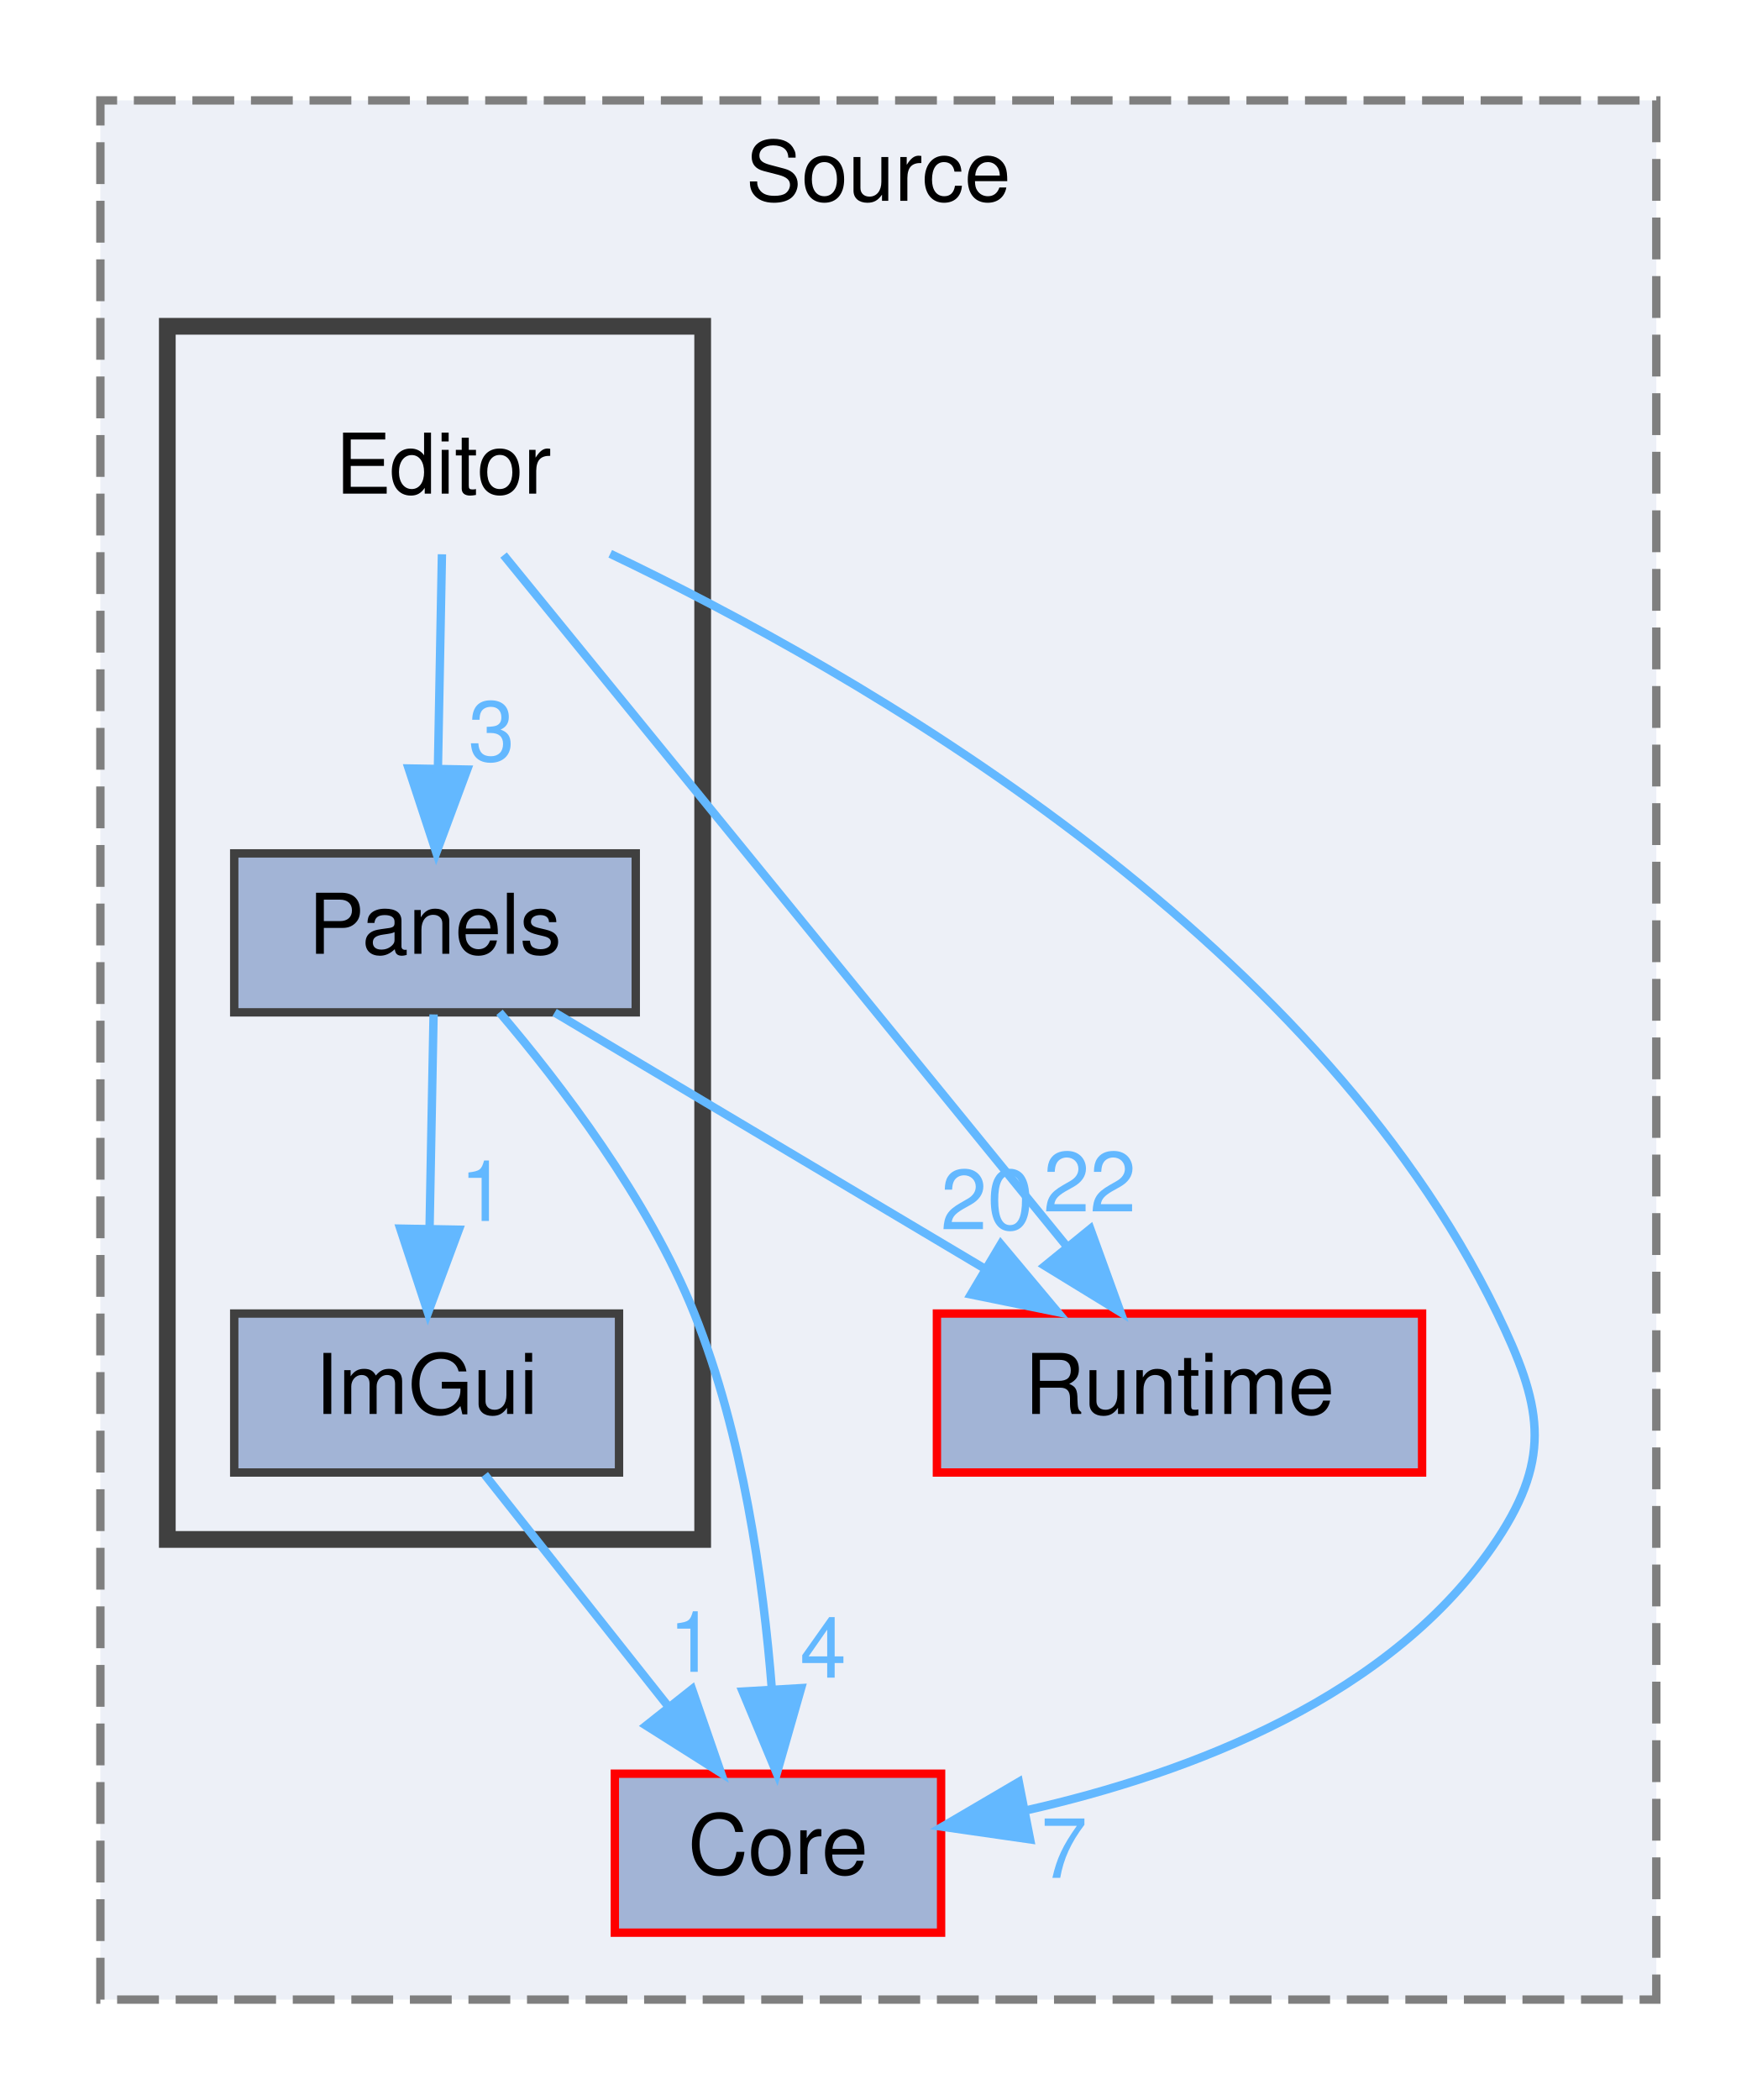
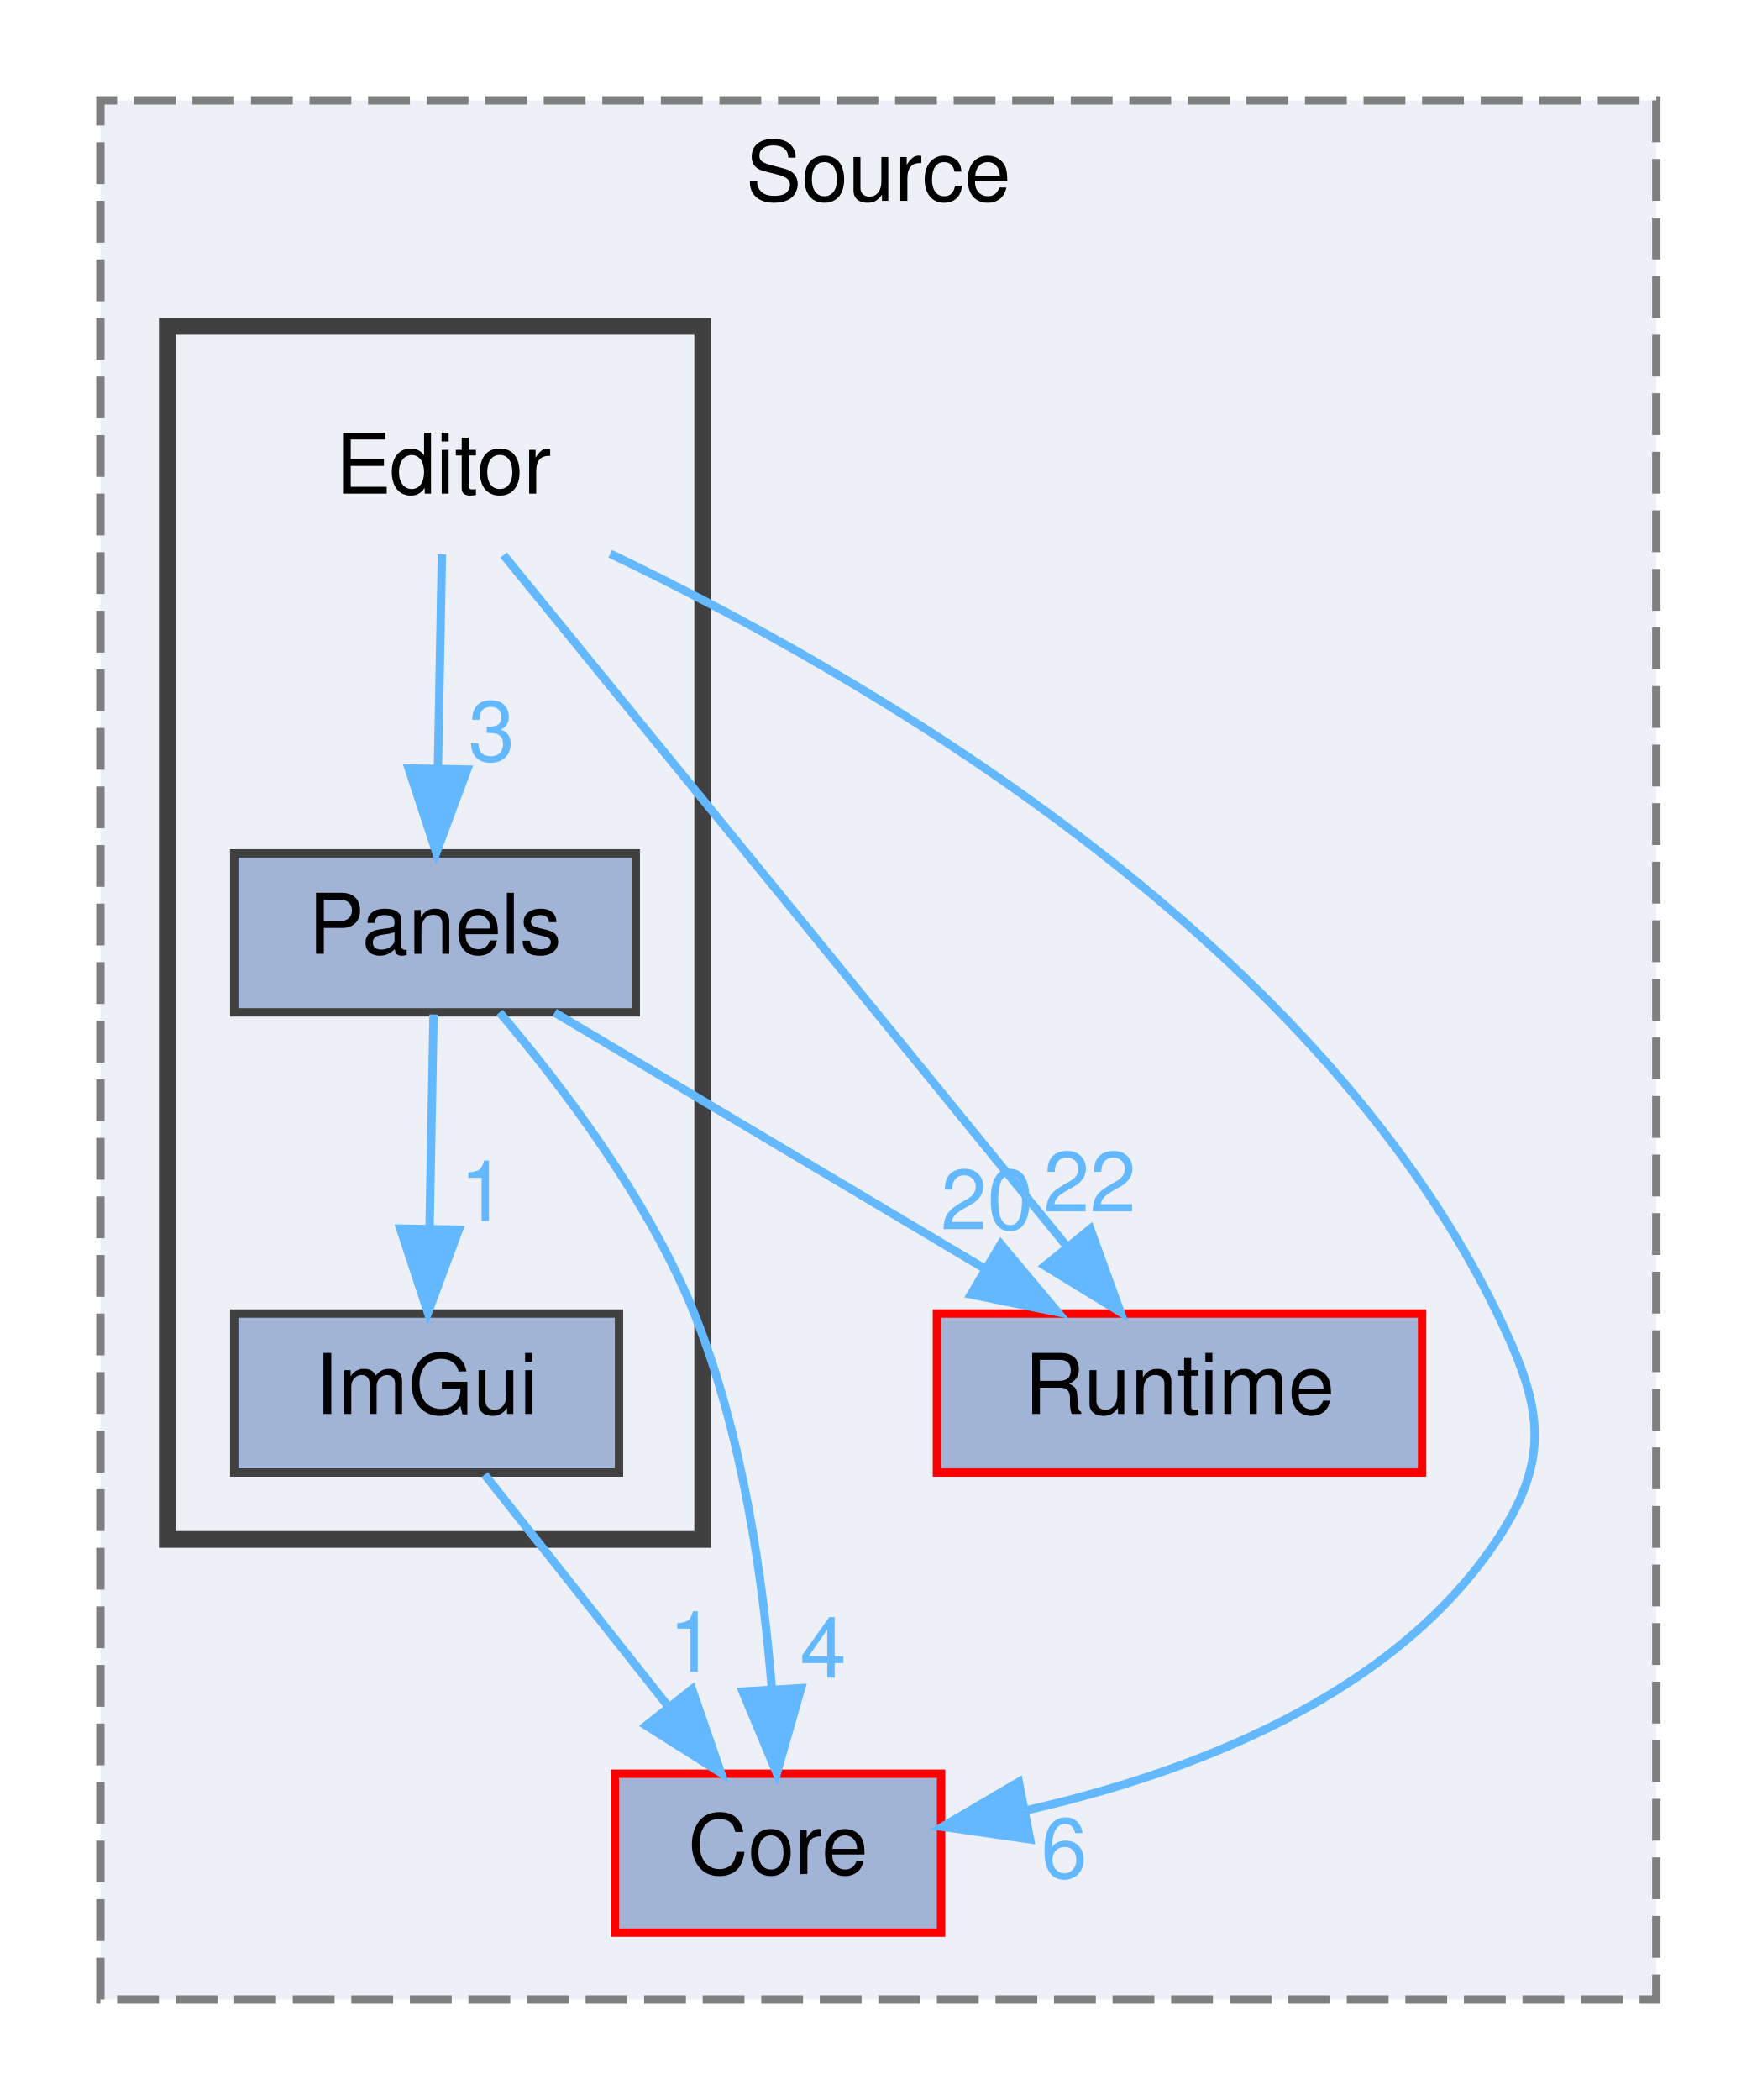
<svg xmlns="http://www.w3.org/2000/svg" xmlns:xlink="http://www.w3.org/1999/xlink" width="210pt" height="251pt" viewBox="0.00 0.00 210.00 251.00">
  <g id="graph0" class="graph" transform="scale(1 1) rotate(0) translate(4 247)">
    <g id="clust1" class="cluster">
      <g id="a_clust1">
        <a xlink:href="dir_9579d1ecb2c7bf48cbe1049c41745cb4.html" target="_top" xlink:title="Source">
          <polygon fill="#edf0f7" stroke="#7f7f7f" stroke-dasharray="5,2" points="8,-8 8,-235 194,-235 194,-8 8,-8" />
          <text text-anchor="middle" x="101" y="-223" font-family="Helvetica,sans-Serif" font-size="10.00">Source</text>
        </a>
      </g>
    </g>
    <g id="clust2" class="cluster">
      <g id="a_clust2">
        <a xlink:href="dir_c6cb6fb3292d721ac39edcf45c3f2a55.html" target="_top">
          <polygon fill="#edf0f7" stroke="#404040" stroke-width="2" points="16,-63 16,-208 80,-208 80,-63 16,-63" />
        </a>
      </g>
    </g>
    <g id="node1" class="node">
      <g id="a_node1">
        <a xlink:href="dir_580d866cebc144d44931193ef5e2059b.html" target="_top" xlink:title="Core">
          <polygon fill="#a2b4d6" stroke="red" points="108.5,-35 69.5,-35 69.5,-16 108.5,-16 108.5,-35" />
          <text text-anchor="middle" x="89" y="-23" font-family="Helvetica,sans-Serif" font-size="10.00">Core</text>
        </a>
      </g>
    </g>
    <g id="node2" class="node">
      <g id="a_node2">
        <a xlink:href="dir_9f04efef762572853abdf73f62bebfcc.html" target="_top" xlink:title="Runtime">
          <polygon fill="#a2b4d6" stroke="red" points="166,-90 108,-90 108,-71 166,-71 166,-90" />
          <text text-anchor="middle" x="137" y="-78" font-family="Helvetica,sans-Serif" font-size="10.00">Runtime</text>
        </a>
      </g>
    </g>
    <g id="node3" class="node">
      <text text-anchor="middle" x="49" y="-188" font-family="Helvetica,sans-Serif" font-size="10.00">Editor</text>
    </g>
    <g id="edge1" class="edge">
      <g id="a_edge1">
        <a xlink:href="dir_000006_000001.html" target="_top">
          <path fill="none" stroke="#63b8ff" d="M68.95,-180.81C98.53,-166.68 152.88,-135.65 175,-90 180.23,-79.2 181.62,-73.01 175,-63 162.55,-44.2 138.27,-35.05 118.67,-30.62" />
          <polygon fill="#63b8ff" stroke="#63b8ff" points="119.14,-27.15 108.65,-28.66 117.79,-34.02 119.14,-27.15" />
        </a>
      </g>
      <g id="a_edge1-headlabel">
-         <a xlink:href="dir_000006_000001.html" target="_top" xlink:title="7">
-           <text text-anchor="middle" x="123.21" y="-22.55" font-family="Helvetica,sans-Serif" font-size="10.00" fill="#63b8ff">7</text>
+         <a xlink:href="dir_000006_000001.html" target="_top" xlink:title="6">
+           <text text-anchor="middle" x="123.21" y="-22.55" font-family="Helvetica,sans-Serif" font-size="10.00" fill="#63b8ff">6</text>
        </a>
      </g>
    </g>
    <g id="edge2" class="edge">
      <g id="a_edge2">
        <a xlink:href="dir_000006_000025.html" target="_top">
          <path fill="none" stroke="#63b8ff" d="M56.2,-180.66C70.91,-162.61 104.59,-121.28 123.49,-98.08" />
          <polygon fill="#63b8ff" stroke="#63b8ff" points="126.34,-100.12 129.95,-90.16 120.91,-95.7 126.34,-100.12" />
        </a>
      </g>
      <g id="a_edge2-headlabel">
        <a xlink:href="dir_000006_000025.html" target="_top" xlink:title="22">
          <text text-anchor="middle" x="126.27" y="-102.2" font-family="Helvetica,sans-Serif" font-size="10.00" fill="#63b8ff">22</text>
        </a>
      </g>
    </g>
    <g id="node5" class="node">
      <g id="a_node5">
        <a xlink:href="dir_bcba414dde695aa9b94bbe05564e6e5d.html" target="_top" xlink:title="Panels">
          <polygon fill="#a2b4d6" stroke="#404040" points="72,-145 24,-145 24,-126 72,-126 72,-145" />
          <text text-anchor="middle" x="48" y="-133" font-family="Helvetica,sans-Serif" font-size="10.00">Panels</text>
        </a>
      </g>
    </g>
    <g id="edge3" class="edge">
      <g id="a_edge3">
        <a xlink:href="dir_000006_000021.html" target="_top">
          <path fill="none" stroke="#63b8ff" d="M48.83,-180.75C48.7,-173.8 48.52,-163.85 48.35,-155.13" />
          <polygon fill="#63b8ff" stroke="#63b8ff" points="51.85,-155.02 48.16,-145.09 44.85,-155.15 51.85,-155.02" />
        </a>
      </g>
      <g id="a_edge3-headlabel">
        <a xlink:href="dir_000006_000021.html" target="_top" xlink:title="3">
          <text text-anchor="middle" x="54.76" y="-156.06" font-family="Helvetica,sans-Serif" font-size="10.00" fill="#63b8ff">3</text>
        </a>
      </g>
    </g>
    <g id="node4" class="node">
      <g id="a_node4">
        <a xlink:href="dir_22289c9afc80c11c6d0f8e03d47699e8.html" target="_top" xlink:title="ImGui">
          <polygon fill="#a2b4d6" stroke="#404040" points="70,-90 24,-90 24,-71 70,-71 70,-90" />
          <text text-anchor="middle" x="47" y="-78" font-family="Helvetica,sans-Serif" font-size="10.00">ImGui</text>
        </a>
      </g>
    </g>
    <g id="edge4" class="edge">
      <g id="a_edge4">
        <a xlink:href="dir_000013_000001.html" target="_top">
          <path fill="none" stroke="#63b8ff" d="M53.94,-70.75C59.87,-63.26 68.57,-52.28 75.82,-43.13" />
          <polygon fill="#63b8ff" stroke="#63b8ff" points="78.73,-45.1 82.19,-35.09 73.24,-40.75 78.73,-45.1" />
        </a>
      </g>
      <g id="a_edge4-headlabel">
        <a xlink:href="dir_000013_000001.html" target="_top" xlink:title="1">
          <text text-anchor="middle" x="78.72" y="-47.18" font-family="Helvetica,sans-Serif" font-size="10.00" fill="#63b8ff">1</text>
        </a>
      </g>
    </g>
    <g id="edge6" class="edge">
      <g id="a_edge6">
        <a xlink:href="dir_000021_000001.html" target="_top">
          <path fill="none" stroke="#63b8ff" d="M55.71,-126C62.94,-117.52 73.45,-103.8 79,-90 84.8,-75.58 87.25,-58.07 88.27,-45.09" />
          <polygon fill="#63b8ff" stroke="#63b8ff" points="91.77,-45.23 88.86,-35.04 84.78,-44.82 91.77,-45.23" />
        </a>
      </g>
      <g id="a_edge6-headlabel">
        <a xlink:href="dir_000021_000001.html" target="_top" xlink:title="4">
          <text text-anchor="middle" x="94.4" y="-46.48" font-family="Helvetica,sans-Serif" font-size="10.00" fill="#63b8ff">4</text>
        </a>
      </g>
    </g>
    <g id="edge7" class="edge">
      <g id="a_edge7">
        <a xlink:href="dir_000021_000025.html" target="_top">
          <path fill="none" stroke="#63b8ff" d="M62.3,-125.98C76.1,-117.77 97.24,-105.18 113.51,-95.49" />
          <polygon fill="#63b8ff" stroke="#63b8ff" points="115.64,-98.29 122.44,-90.17 112.06,-92.28 115.64,-98.29" />
        </a>
      </g>
      <g id="a_edge7-headlabel">
        <a xlink:href="dir_000021_000025.html" target="_top" xlink:title="20">
          <text text-anchor="middle" x="114" y="-100.07" font-family="Helvetica,sans-Serif" font-size="10.00" fill="#63b8ff">20</text>
        </a>
      </g>
    </g>
    <g id="edge5" class="edge">
      <g id="a_edge5">
        <a xlink:href="dir_000021_000013.html" target="_top">
          <path fill="none" stroke="#63b8ff" d="M47.83,-125.75C47.7,-118.8 47.52,-108.85 47.35,-100.13" />
          <polygon fill="#63b8ff" stroke="#63b8ff" points="50.85,-100.02 47.16,-90.09 43.85,-100.15 50.85,-100.02" />
        </a>
      </g>
      <g id="a_edge5-headlabel">
        <a xlink:href="dir_000021_000013.html" target="_top" xlink:title="1">
          <text text-anchor="middle" x="53.76" y="-101.06" font-family="Helvetica,sans-Serif" font-size="10.00" fill="#63b8ff">1</text>
        </a>
      </g>
    </g>
  </g>
</svg>
